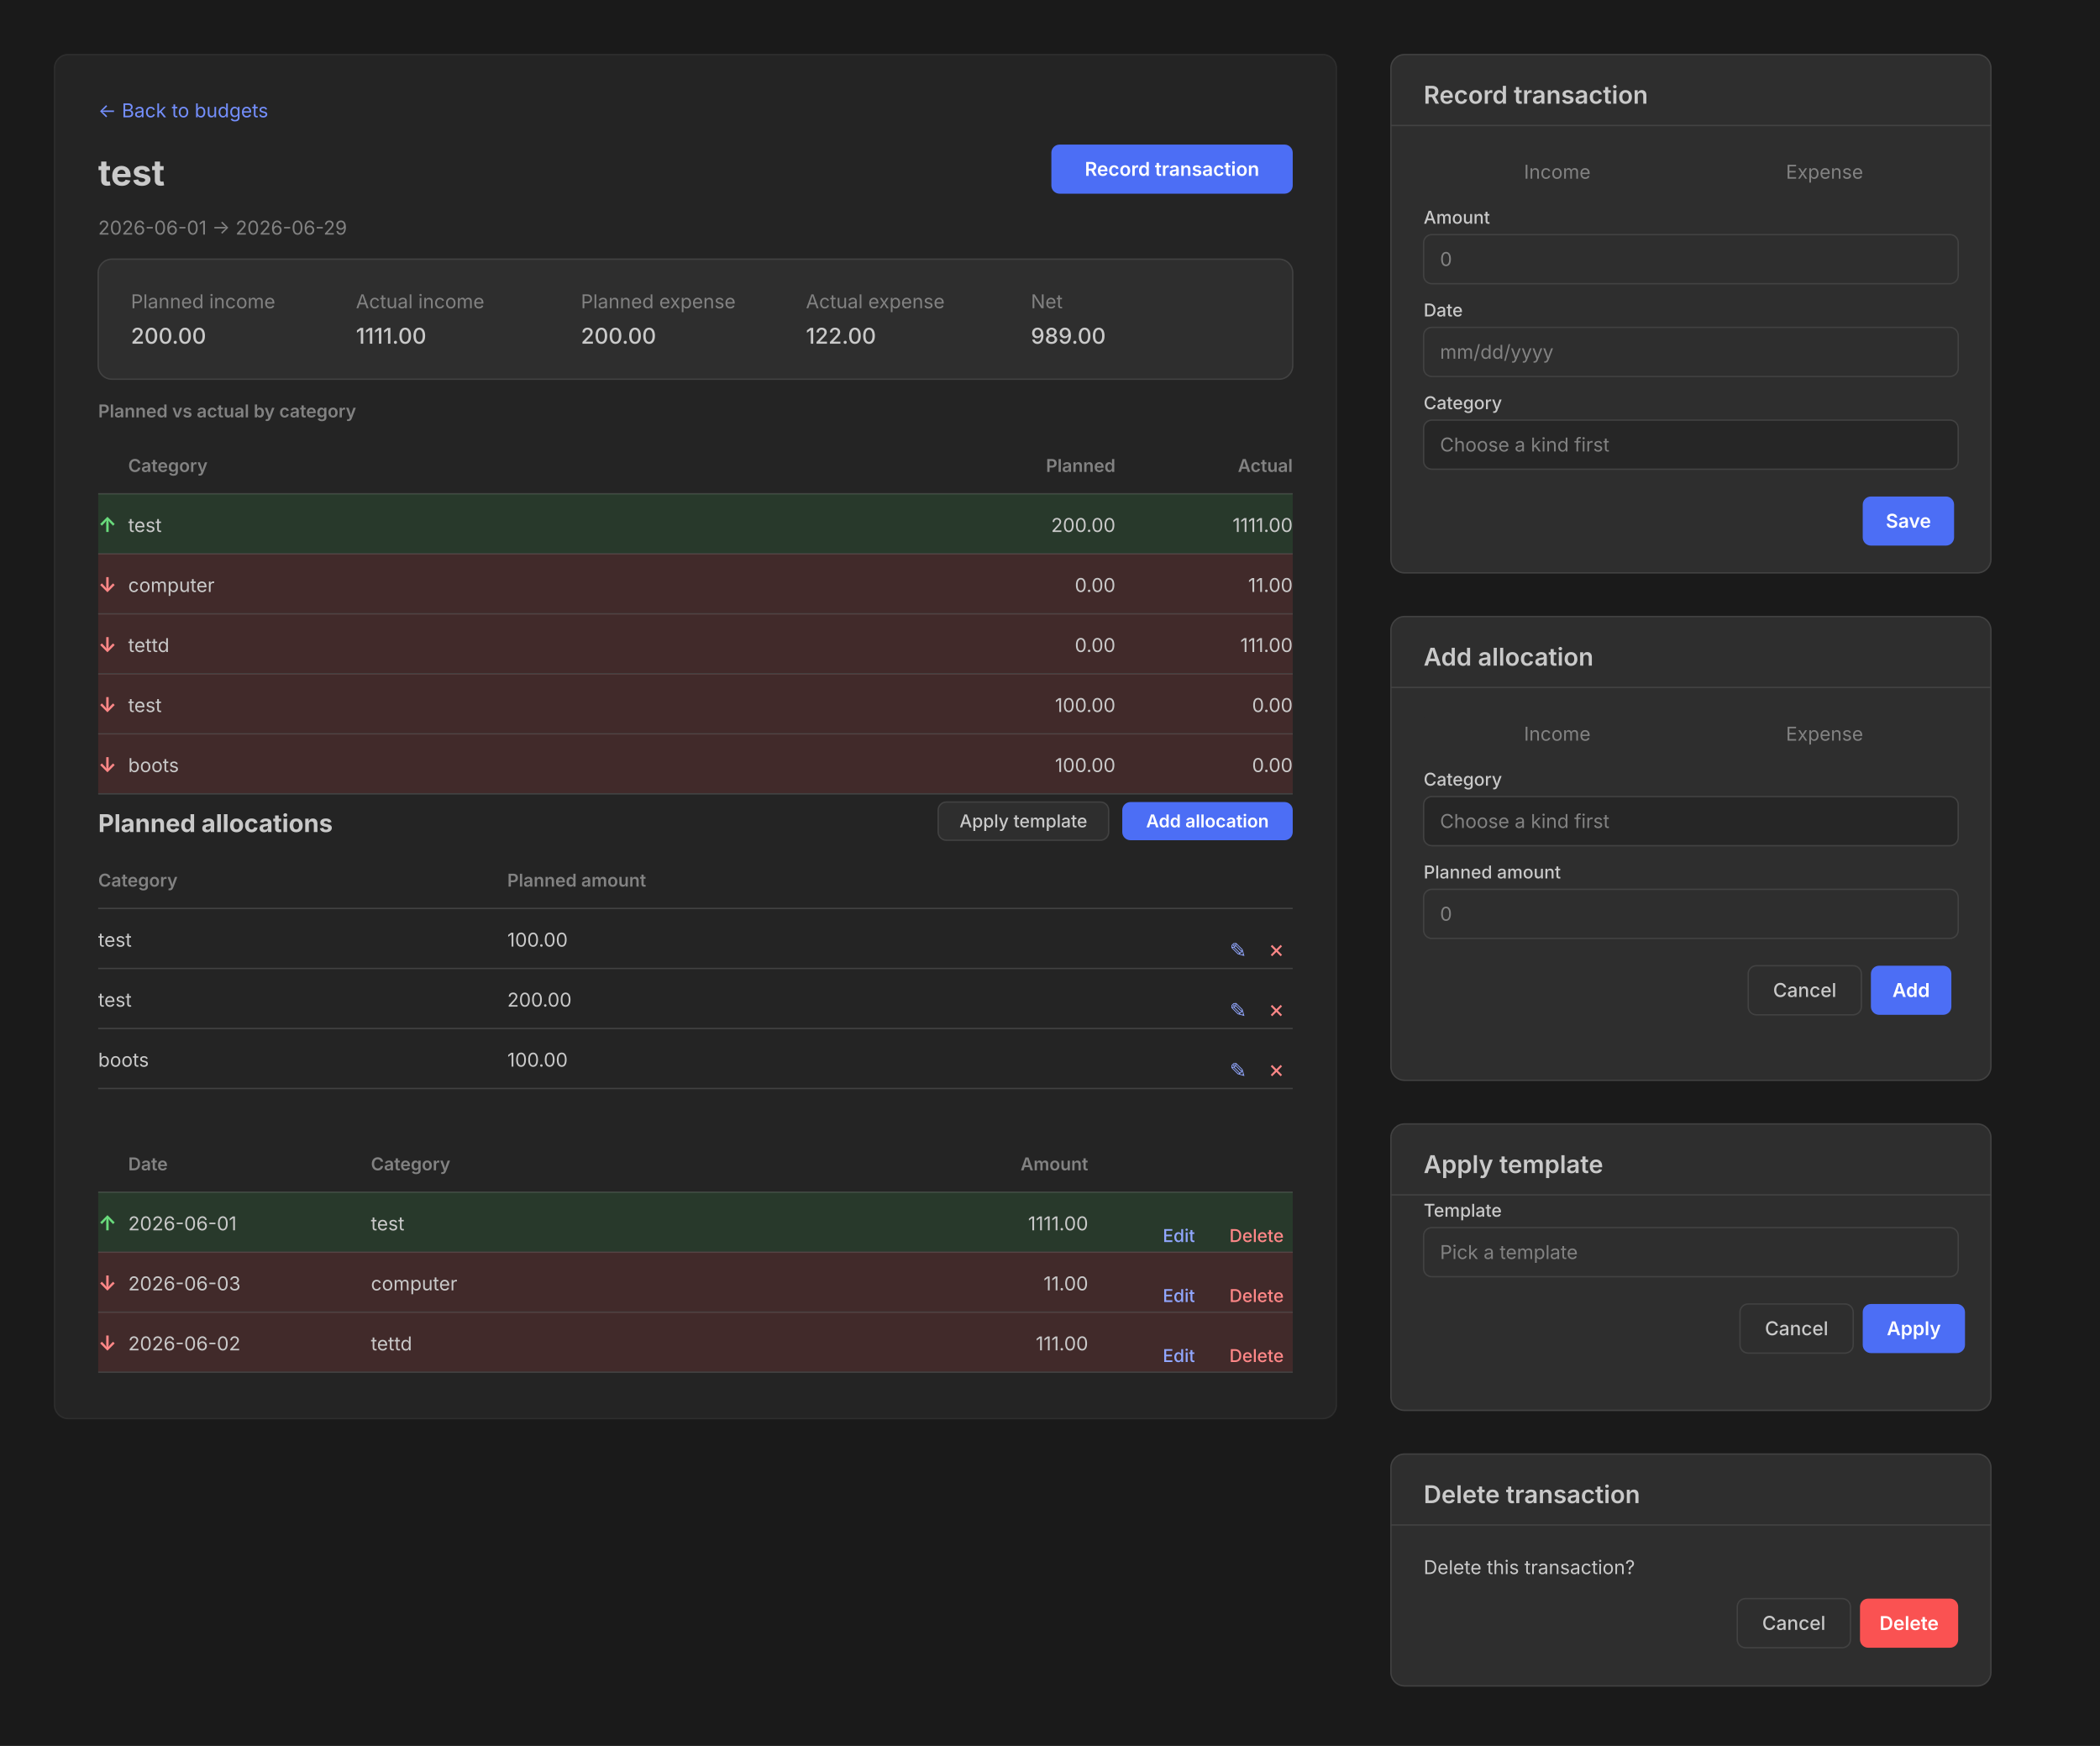
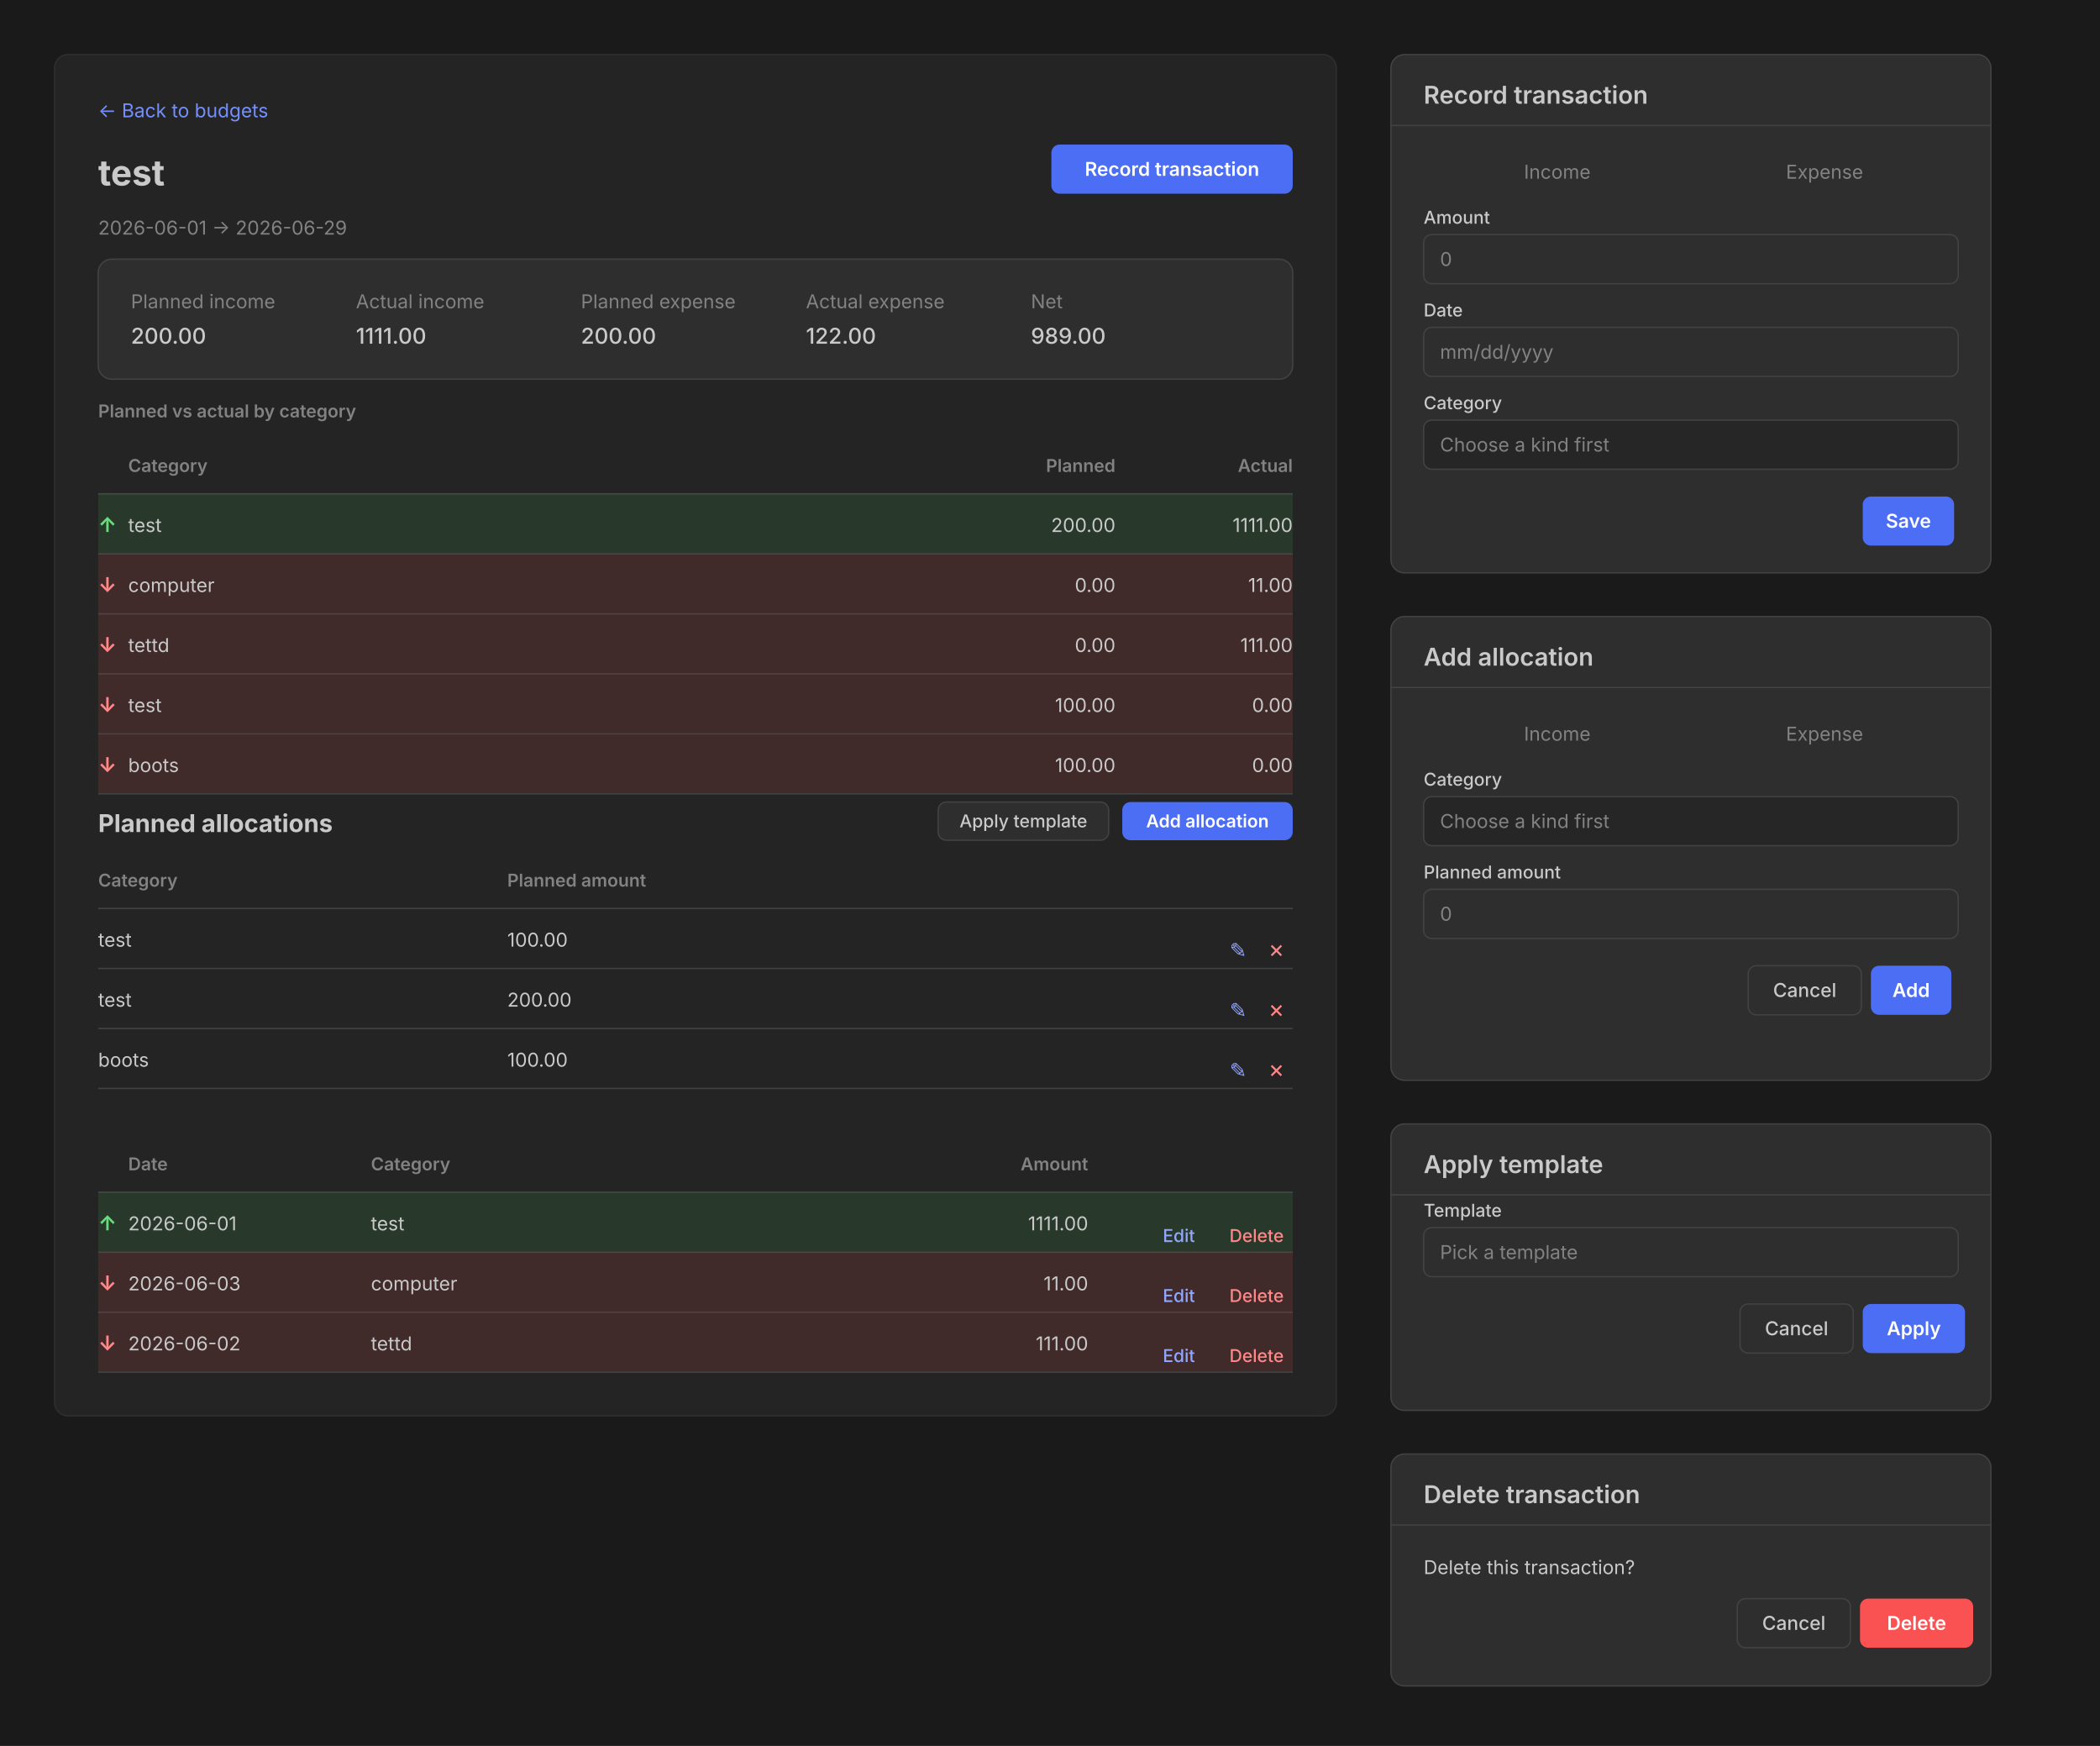
<svg xmlns="http://www.w3.org/2000/svg" width="1540" height="1280" viewBox="0 0 1540 1280" font-family="Inter, -apple-system, 'Segoe UI', Roboto, sans-serif">
  <g id="budget-details--dark">
    <rect x="0" y="0" width="1540" height="1280" rx="0" fill="#1a1a1a" />
    <g id="page--budget-detail">
-       <rect x="40" y="40" width="940" height="1000" rx="10" fill="#242424" stroke="#2e2e2e" stroke-width="1" />
+       <rect x="40" y="40" width="940" height="998" rx="10" fill="#242424" stroke="#2e2e2e" stroke-width="1" />
      <g id="back-link">
        <text x="72" y="86" font-family="Inter, -apple-system, 'Segoe UI', Roboto, sans-serif" font-size="14" font-weight="400" fill="#748ffc" text-anchor="start">← Back to budgets</text>
      </g>
      <g id="title-row">
        <text x="72" y="136" font-family="Inter, -apple-system, 'Segoe UI', Roboto, sans-serif" font-size="26" font-weight="700" fill="#C9C9C9" text-anchor="start">test</text>
        <rect x="771" y="106" width="177" height="36" rx="6" fill="#4c6ef5" />
        <text x="859.5" y="128.9" font-family="Inter, -apple-system, 'Segoe UI', Roboto, sans-serif" font-size="14" font-weight="600" fill="#ffffff" text-anchor="middle">Record transaction</text>
      </g>
      <g id="date-range">
        <text x="72" y="172" font-family="Inter, -apple-system, 'Segoe UI', Roboto, sans-serif" font-size="14" font-weight="400" fill="#828282" text-anchor="start">2026-06-01 → 2026-06-29</text>
      </g>
      <g id="budget-totals">
        <rect x="72" y="190" width="876" height="88" rx="10" fill="#2e2e2e" stroke="#424242" stroke-width="1" />
        <text x="96" y="226" font-family="Inter, -apple-system, 'Segoe UI', Roboto, sans-serif" font-size="14" font-weight="400" fill="#828282" text-anchor="start">Planned income</text>
        <text x="96" y="252" font-family="Inter, -apple-system, 'Segoe UI', Roboto, sans-serif" font-size="16" font-weight="500" fill="#C9C9C9" text-anchor="start">200.00</text>
        <text x="261" y="226" font-family="Inter, -apple-system, 'Segoe UI', Roboto, sans-serif" font-size="14" font-weight="400" fill="#828282" text-anchor="start">Actual income</text>
        <text x="261" y="252" font-family="Inter, -apple-system, 'Segoe UI', Roboto, sans-serif" font-size="16" font-weight="500" fill="#C9C9C9" text-anchor="start">1111.00</text>
        <text x="426" y="226" font-family="Inter, -apple-system, 'Segoe UI', Roboto, sans-serif" font-size="14" font-weight="400" fill="#828282" text-anchor="start">Planned expense</text>
        <text x="426" y="252" font-family="Inter, -apple-system, 'Segoe UI', Roboto, sans-serif" font-size="16" font-weight="500" fill="#C9C9C9" text-anchor="start">200.00</text>
        <text x="591" y="226" font-family="Inter, -apple-system, 'Segoe UI', Roboto, sans-serif" font-size="14" font-weight="400" fill="#828282" text-anchor="start">Actual expense</text>
        <text x="591" y="252" font-family="Inter, -apple-system, 'Segoe UI', Roboto, sans-serif" font-size="16" font-weight="500" fill="#C9C9C9" text-anchor="start">122.00</text>
        <text x="756" y="226" font-family="Inter, -apple-system, 'Segoe UI', Roboto, sans-serif" font-size="14" font-weight="400" fill="#828282" text-anchor="start">Net</text>
        <text x="756" y="252" font-family="Inter, -apple-system, 'Segoe UI', Roboto, sans-serif" font-size="16" font-weight="500" fill="#C9C9C9" text-anchor="start">989.00</text>
      </g>
      <g id="summary-table">
        <text x="72" y="306" font-family="Inter, -apple-system, 'Segoe UI', Roboto, sans-serif" font-size="13" font-weight="600" fill="#828282" text-anchor="start">Planned vs actual by category</text>
        <text x="94" y="346" font-family="Inter, -apple-system, 'Segoe UI', Roboto, sans-serif" font-size="13" font-weight="600" fill="#828282" text-anchor="start">Category</text>
        <text x="818" y="346" font-family="Inter, -apple-system, 'Segoe UI', Roboto, sans-serif" font-size="13" font-weight="600" fill="#828282" text-anchor="end">Planned</text>
        <text x="948" y="346" font-family="Inter, -apple-system, 'Segoe UI', Roboto, sans-serif" font-size="13" font-weight="600" fill="#828282" text-anchor="end">Actual</text>
        <line x1="72" y1="362" x2="948" y2="362" stroke="#424242" stroke-width="1" />
        <rect x="72" y="362" width="876" height="44" rx="0" fill="#40c057" opacity="0.14" />
        <text x="72" y="390" font-family="Inter, -apple-system, 'Segoe UI', Roboto, sans-serif" font-size="15" font-weight="700" fill="#69db7c" text-anchor="start">↑</text>
        <text x="94" y="390" font-family="Inter, -apple-system, 'Segoe UI', Roboto, sans-serif" font-size="14" font-weight="400" fill="#C9C9C9" text-anchor="start">test</text>
        <text x="818" y="390" font-family="Inter, -apple-system, 'Segoe UI', Roboto, sans-serif" font-size="14" font-weight="400" fill="#C9C9C9" text-anchor="end">200.00</text>
        <text x="948" y="390" font-family="Inter, -apple-system, 'Segoe UI', Roboto, sans-serif" font-size="14" font-weight="400" fill="#C9C9C9" text-anchor="end">1111.00</text>
        <line x1="72" y1="406" x2="948" y2="406" stroke="#424242" stroke-width="1" />
        <rect x="72" y="406" width="876" height="44" rx="0" fill="#fa5252" opacity="0.14" />
        <text x="72" y="434" font-family="Inter, -apple-system, 'Segoe UI', Roboto, sans-serif" font-size="15" font-weight="700" fill="#ff8787" text-anchor="start">↓</text>
        <text x="94" y="434" font-family="Inter, -apple-system, 'Segoe UI', Roboto, sans-serif" font-size="14" font-weight="400" fill="#C9C9C9" text-anchor="start">computer</text>
        <text x="818" y="434" font-family="Inter, -apple-system, 'Segoe UI', Roboto, sans-serif" font-size="14" font-weight="400" fill="#C9C9C9" text-anchor="end">0.00</text>
        <text x="948" y="434" font-family="Inter, -apple-system, 'Segoe UI', Roboto, sans-serif" font-size="14" font-weight="400" fill="#C9C9C9" text-anchor="end">11.00</text>
        <line x1="72" y1="450" x2="948" y2="450" stroke="#424242" stroke-width="1" />
        <rect x="72" y="450" width="876" height="44" rx="0" fill="#fa5252" opacity="0.14" />
        <text x="72" y="478" font-family="Inter, -apple-system, 'Segoe UI', Roboto, sans-serif" font-size="15" font-weight="700" fill="#ff8787" text-anchor="start">↓</text>
        <text x="94" y="478" font-family="Inter, -apple-system, 'Segoe UI', Roboto, sans-serif" font-size="14" font-weight="400" fill="#C9C9C9" text-anchor="start">tettd</text>
        <text x="818" y="478" font-family="Inter, -apple-system, 'Segoe UI', Roboto, sans-serif" font-size="14" font-weight="400" fill="#C9C9C9" text-anchor="end">0.00</text>
        <text x="948" y="478" font-family="Inter, -apple-system, 'Segoe UI', Roboto, sans-serif" font-size="14" font-weight="400" fill="#C9C9C9" text-anchor="end">111.00</text>
        <line x1="72" y1="494" x2="948" y2="494" stroke="#424242" stroke-width="1" />
        <rect x="72" y="494" width="876" height="44" rx="0" fill="#fa5252" opacity="0.14" />
        <text x="72" y="522" font-family="Inter, -apple-system, 'Segoe UI', Roboto, sans-serif" font-size="15" font-weight="700" fill="#ff8787" text-anchor="start">↓</text>
        <text x="94" y="522" font-family="Inter, -apple-system, 'Segoe UI', Roboto, sans-serif" font-size="14" font-weight="400" fill="#C9C9C9" text-anchor="start">test</text>
        <text x="818" y="522" font-family="Inter, -apple-system, 'Segoe UI', Roboto, sans-serif" font-size="14" font-weight="400" fill="#C9C9C9" text-anchor="end">100.00</text>
        <text x="948" y="522" font-family="Inter, -apple-system, 'Segoe UI', Roboto, sans-serif" font-size="14" font-weight="400" fill="#C9C9C9" text-anchor="end">0.00</text>
        <line x1="72" y1="538" x2="948" y2="538" stroke="#424242" stroke-width="1" />
        <rect x="72" y="538" width="876" height="44" rx="0" fill="#fa5252" opacity="0.14" />
        <text x="72" y="566" font-family="Inter, -apple-system, 'Segoe UI', Roboto, sans-serif" font-size="15" font-weight="700" fill="#ff8787" text-anchor="start">↓</text>
        <text x="94" y="566" font-family="Inter, -apple-system, 'Segoe UI', Roboto, sans-serif" font-size="14" font-weight="400" fill="#C9C9C9" text-anchor="start">boots</text>
        <text x="818" y="566" font-family="Inter, -apple-system, 'Segoe UI', Roboto, sans-serif" font-size="14" font-weight="400" fill="#C9C9C9" text-anchor="end">100.00</text>
        <text x="948" y="566" font-family="Inter, -apple-system, 'Segoe UI', Roboto, sans-serif" font-size="14" font-weight="400" fill="#C9C9C9" text-anchor="end">0.00</text>
        <line x1="72" y1="582" x2="948" y2="582" stroke="#424242" stroke-width="1" />
      </g>
      <g id="allocation-panel">
        <text x="72" y="610" font-family="Inter, -apple-system, 'Segoe UI', Roboto, sans-serif" font-size="18" font-weight="700" fill="#C9C9C9" text-anchor="start">Planned allocations</text>
        <rect x="823" y="588" width="125" height="28" rx="6" fill="#4c6ef5" />
        <text x="885.5" y="606.55" font-family="Inter, -apple-system, 'Segoe UI', Roboto, sans-serif" font-size="13" font-weight="600" fill="#ffffff" text-anchor="middle">Add allocation</text>
        <rect x="688" y="588" width="125" height="28" rx="6" fill="#2e2e2e" stroke="#424242" stroke-width="1" />
        <text x="750.5" y="606.55" font-family="Inter, -apple-system, 'Segoe UI', Roboto, sans-serif" font-size="13" font-weight="500" fill="#C9C9C9" text-anchor="middle">Apply template</text>
        <text x="72" y="650" font-family="Inter, -apple-system, 'Segoe UI', Roboto, sans-serif" font-size="13" font-weight="600" fill="#828282" text-anchor="start">Category</text>
        <text x="372" y="650" font-family="Inter, -apple-system, 'Segoe UI', Roboto, sans-serif" font-size="13" font-weight="600" fill="#828282" text-anchor="start">Planned amount</text>
        <line x1="72" y1="666" x2="948" y2="666" stroke="#424242" stroke-width="1" />
        <text x="72" y="694" font-family="Inter, -apple-system, 'Segoe UI', Roboto, sans-serif" font-size="14" font-weight="400" fill="#C9C9C9" text-anchor="start">test</text>
        <text x="372" y="694" font-family="Inter, -apple-system, 'Segoe UI', Roboto, sans-serif" font-size="14" font-weight="400" fill="#C9C9C9" text-anchor="start">100.00</text>
        <text x="936" y="702" font-family="Inter, -apple-system, 'Segoe UI', Roboto, sans-serif" font-size="18" font-weight="400" fill="#ff8787" text-anchor="middle">×</text>
        <text x="908" y="702" font-family="Inter, -apple-system, 'Segoe UI', Roboto, sans-serif" font-size="15" font-weight="400" fill="#91a7ff" text-anchor="middle">✎</text>
        <line x1="72" y1="710" x2="948" y2="710" stroke="#424242" stroke-width="1" />
        <text x="72" y="738" font-family="Inter, -apple-system, 'Segoe UI', Roboto, sans-serif" font-size="14" font-weight="400" fill="#C9C9C9" text-anchor="start">test</text>
        <text x="372" y="738" font-family="Inter, -apple-system, 'Segoe UI', Roboto, sans-serif" font-size="14" font-weight="400" fill="#C9C9C9" text-anchor="start">200.00</text>
        <text x="936" y="746" font-family="Inter, -apple-system, 'Segoe UI', Roboto, sans-serif" font-size="18" font-weight="400" fill="#ff8787" text-anchor="middle">×</text>
        <text x="908" y="746" font-family="Inter, -apple-system, 'Segoe UI', Roboto, sans-serif" font-size="15" font-weight="400" fill="#91a7ff" text-anchor="middle">✎</text>
        <line x1="72" y1="754" x2="948" y2="754" stroke="#424242" stroke-width="1" />
        <text x="72" y="782" font-family="Inter, -apple-system, 'Segoe UI', Roboto, sans-serif" font-size="14" font-weight="400" fill="#C9C9C9" text-anchor="start">boots</text>
        <text x="372" y="782" font-family="Inter, -apple-system, 'Segoe UI', Roboto, sans-serif" font-size="14" font-weight="400" fill="#C9C9C9" text-anchor="start">100.00</text>
        <text x="936" y="790" font-family="Inter, -apple-system, 'Segoe UI', Roboto, sans-serif" font-size="18" font-weight="400" fill="#ff8787" text-anchor="middle">×</text>
        <text x="908" y="790" font-family="Inter, -apple-system, 'Segoe UI', Roboto, sans-serif" font-size="15" font-weight="400" fill="#91a7ff" text-anchor="middle">✎</text>
        <line x1="72" y1="798" x2="948" y2="798" stroke="#424242" stroke-width="1" />
      </g>
      <g id="transactions-table">
        <text x="94" y="858" font-family="Inter, -apple-system, 'Segoe UI', Roboto, sans-serif" font-size="13" font-weight="600" fill="#828282" text-anchor="start">Date</text>
        <text x="272" y="858" font-family="Inter, -apple-system, 'Segoe UI', Roboto, sans-serif" font-size="13" font-weight="600" fill="#828282" text-anchor="start">Category</text>
        <text x="798" y="858" font-family="Inter, -apple-system, 'Segoe UI', Roboto, sans-serif" font-size="13" font-weight="600" fill="#828282" text-anchor="end">Amount</text>
        <line x1="72" y1="874" x2="948" y2="874" stroke="#424242" stroke-width="1" />
        <rect x="72" y="874" width="876" height="44" rx="0" fill="#40c057" opacity="0.14" />
        <text x="72" y="902" font-family="Inter, -apple-system, 'Segoe UI', Roboto, sans-serif" font-size="15" font-weight="700" fill="#69db7c" text-anchor="start">↑</text>
        <text x="94" y="902" font-family="Inter, -apple-system, 'Segoe UI', Roboto, sans-serif" font-size="14" font-weight="400" fill="#C9C9C9" text-anchor="start">2026-06-01</text>
        <text x="272" y="902" font-family="Inter, -apple-system, 'Segoe UI', Roboto, sans-serif" font-size="14" font-weight="400" fill="#C9C9C9" text-anchor="start">test</text>
        <text x="798" y="902" font-family="Inter, -apple-system, 'Segoe UI', Roboto, sans-serif" font-size="14" font-weight="400" fill="#C9C9C9" text-anchor="end">1111.00</text>
        <text x="921.5" y="910.55" font-family="Inter, -apple-system, 'Segoe UI', Roboto, sans-serif" font-size="13" font-weight="500" fill="#ff8787" text-anchor="middle">Delete</text>
        <text x="864.5" y="910.55" font-family="Inter, -apple-system, 'Segoe UI', Roboto, sans-serif" font-size="13" font-weight="500" fill="#91a7ff" text-anchor="middle">Edit</text>
        <line x1="72" y1="918" x2="948" y2="918" stroke="#424242" stroke-width="1" />
        <rect x="72" y="918" width="876" height="44" rx="0" fill="#fa5252" opacity="0.14" />
        <text x="72" y="946" font-family="Inter, -apple-system, 'Segoe UI', Roboto, sans-serif" font-size="15" font-weight="700" fill="#ff8787" text-anchor="start">↓</text>
        <text x="94" y="946" font-family="Inter, -apple-system, 'Segoe UI', Roboto, sans-serif" font-size="14" font-weight="400" fill="#C9C9C9" text-anchor="start">2026-06-03</text>
        <text x="272" y="946" font-family="Inter, -apple-system, 'Segoe UI', Roboto, sans-serif" font-size="14" font-weight="400" fill="#C9C9C9" text-anchor="start">computer</text>
        <text x="798" y="946" font-family="Inter, -apple-system, 'Segoe UI', Roboto, sans-serif" font-size="14" font-weight="400" fill="#C9C9C9" text-anchor="end">11.00</text>
        <text x="921.5" y="954.55" font-family="Inter, -apple-system, 'Segoe UI', Roboto, sans-serif" font-size="13" font-weight="500" fill="#ff8787" text-anchor="middle">Delete</text>
        <text x="864.5" y="954.55" font-family="Inter, -apple-system, 'Segoe UI', Roboto, sans-serif" font-size="13" font-weight="500" fill="#91a7ff" text-anchor="middle">Edit</text>
        <line x1="72" y1="962" x2="948" y2="962" stroke="#424242" stroke-width="1" />
        <rect x="72" y="962" width="876" height="44" rx="0" fill="#fa5252" opacity="0.14" />
        <text x="72" y="990" font-family="Inter, -apple-system, 'Segoe UI', Roboto, sans-serif" font-size="15" font-weight="700" fill="#ff8787" text-anchor="start">↓</text>
        <text x="94" y="990" font-family="Inter, -apple-system, 'Segoe UI', Roboto, sans-serif" font-size="14" font-weight="400" fill="#C9C9C9" text-anchor="start">2026-06-02</text>
        <text x="272" y="990" font-family="Inter, -apple-system, 'Segoe UI', Roboto, sans-serif" font-size="14" font-weight="400" fill="#C9C9C9" text-anchor="start">tettd</text>
        <text x="798" y="990" font-family="Inter, -apple-system, 'Segoe UI', Roboto, sans-serif" font-size="14" font-weight="400" fill="#C9C9C9" text-anchor="end">111.00</text>
        <text x="921.5" y="998.55" font-family="Inter, -apple-system, 'Segoe UI', Roboto, sans-serif" font-size="13" font-weight="500" fill="#ff8787" text-anchor="middle">Delete</text>
        <text x="864.5" y="998.55" font-family="Inter, -apple-system, 'Segoe UI', Roboto, sans-serif" font-size="13" font-weight="500" fill="#91a7ff" text-anchor="middle">Edit</text>
        <line x1="72" y1="1006" x2="948" y2="1006" stroke="#424242" stroke-width="1" />
      </g>
    </g>
    <g id="modal--record-transaction">
      <rect x="1020" y="40" width="440" height="380" rx="10" fill="#2e2e2e" stroke="#424242" stroke-width="1" />
      <text x="1044" y="76" font-family="Inter, -apple-system, 'Segoe UI', Roboto, sans-serif" font-size="18" font-weight="600" fill="#C9C9C9" text-anchor="start">Record transaction</text>
      <line x1="1020" y1="92" x2="1460" y2="92" stroke="#424242" stroke-width="1" />
      <rect x="1044" y="108" width="392" height="36" rx="8" fill="#2e2e2e" />
      <text x="1142.0" y="131.0" font-family="Inter, -apple-system, 'Segoe UI', Roboto, sans-serif" font-size="14" font-weight="400" fill="#828282" text-anchor="middle">Income</text>
      <text x="1338.0" y="131.0" font-family="Inter, -apple-system, 'Segoe UI', Roboto, sans-serif" font-size="14" font-weight="400" fill="#828282" text-anchor="middle">Expense</text>
      <text x="1044" y="164" font-family="Inter, -apple-system, 'Segoe UI', Roboto, sans-serif" font-size="13" font-weight="500" fill="#C9C9C9" text-anchor="start">Amount</text>
      <rect x="1044" y="172" width="392" height="36" rx="6" fill="#2e2e2e" stroke="#424242" stroke-width="1" />
      <text x="1056" y="195" font-family="Inter, -apple-system, 'Segoe UI', Roboto, sans-serif" font-size="14" font-weight="400" fill="#828282" text-anchor="start">0</text>
      <text x="1044" y="232" font-family="Inter, -apple-system, 'Segoe UI', Roboto, sans-serif" font-size="13" font-weight="500" fill="#C9C9C9" text-anchor="start">Date</text>
      <rect x="1044" y="240" width="392" height="36" rx="6" fill="#2e2e2e" stroke="#424242" stroke-width="1" />
      <text x="1056" y="263" font-family="Inter, -apple-system, 'Segoe UI', Roboto, sans-serif" font-size="14" font-weight="400" fill="#828282" text-anchor="start">mm/dd/yyyy</text>
      <text x="1044" y="300" font-family="Inter, -apple-system, 'Segoe UI', Roboto, sans-serif" font-size="13" font-weight="500" fill="#C9C9C9" text-anchor="start">Category</text>
      <rect x="1044" y="308" width="392" height="36" rx="6" fill="#262626" stroke="#424242" stroke-width="1" />
      <text x="1056" y="331" font-family="Inter, -apple-system, 'Segoe UI', Roboto, sans-serif" font-size="14" font-weight="400" fill="#828282" text-anchor="start">Choose a kind first</text>
      <rect x="1366" y="364" width="67" height="36" rx="6" fill="#4c6ef5" />
      <text x="1399.5" y="386.9" font-family="Inter, -apple-system, 'Segoe UI', Roboto, sans-serif" font-size="14" font-weight="600" fill="#ffffff" text-anchor="middle">Save</text>
    </g>
    <g id="modal--add-allocation">
      <rect x="1020" y="452" width="440" height="340" rx="10" fill="#2e2e2e" stroke="#424242" stroke-width="1" />
      <text x="1044" y="488" font-family="Inter, -apple-system, 'Segoe UI', Roboto, sans-serif" font-size="18" font-weight="600" fill="#C9C9C9" text-anchor="start">Add allocation</text>
      <line x1="1020" y1="504" x2="1460" y2="504" stroke="#424242" stroke-width="1" />
      <rect x="1044" y="520" width="392" height="36" rx="8" fill="#2e2e2e" />
      <text x="1142.0" y="543.0" font-family="Inter, -apple-system, 'Segoe UI', Roboto, sans-serif" font-size="14" font-weight="400" fill="#828282" text-anchor="middle">Income</text>
      <text x="1338.0" y="543.0" font-family="Inter, -apple-system, 'Segoe UI', Roboto, sans-serif" font-size="14" font-weight="400" fill="#828282" text-anchor="middle">Expense</text>
      <text x="1044" y="576" font-family="Inter, -apple-system, 'Segoe UI', Roboto, sans-serif" font-size="13" font-weight="500" fill="#C9C9C9" text-anchor="start">Category</text>
      <rect x="1044" y="584" width="392" height="36" rx="6" fill="#262626" stroke="#424242" stroke-width="1" />
      <text x="1056" y="607" font-family="Inter, -apple-system, 'Segoe UI', Roboto, sans-serif" font-size="14" font-weight="400" fill="#828282" text-anchor="start">Choose a kind first</text>
      <text x="1044" y="644" font-family="Inter, -apple-system, 'Segoe UI', Roboto, sans-serif" font-size="13" font-weight="500" fill="#C9C9C9" text-anchor="start">Planned amount</text>
      <rect x="1044" y="652" width="392" height="36" rx="6" fill="#2e2e2e" stroke="#424242" stroke-width="1" />
      <text x="1056" y="675" font-family="Inter, -apple-system, 'Segoe UI', Roboto, sans-serif" font-size="14" font-weight="400" fill="#828282" text-anchor="start">0</text>
      <rect x="1372" y="708" width="59" height="36" rx="6" fill="#4c6ef5" />
      <text x="1401.5" y="730.9" font-family="Inter, -apple-system, 'Segoe UI', Roboto, sans-serif" font-size="14" font-weight="600" fill="#ffffff" text-anchor="middle">Add</text>
      <rect x="1282" y="708" width="83" height="36" rx="6" fill="#2e2e2e" stroke="#424242" stroke-width="1" />
      <text x="1323.5" y="730.9" font-family="Inter, -apple-system, 'Segoe UI', Roboto, sans-serif" font-size="14" font-weight="500" fill="#C9C9C9" text-anchor="middle">Cancel</text>
    </g>
    <g id="modal--apply-template">
      <rect x="1020" y="824" width="440" height="210" rx="10" fill="#2e2e2e" stroke="#424242" stroke-width="1" />
      <text x="1044" y="860" font-family="Inter, -apple-system, 'Segoe UI', Roboto, sans-serif" font-size="18" font-weight="600" fill="#C9C9C9" text-anchor="start">Apply template</text>
      <line x1="1020" y1="876" x2="1460" y2="876" stroke="#424242" stroke-width="1" />
      <text x="1044" y="892" font-family="Inter, -apple-system, 'Segoe UI', Roboto, sans-serif" font-size="13" font-weight="500" fill="#C9C9C9" text-anchor="start">Template</text>
      <rect x="1044" y="900" width="392" height="36" rx="6" fill="#2e2e2e" stroke="#424242" stroke-width="1" />
      <text x="1056" y="923" font-family="Inter, -apple-system, 'Segoe UI', Roboto, sans-serif" font-size="14" font-weight="400" fill="#828282" text-anchor="start">Pick a template</text>
      <rect x="1366" y="956" width="75" height="36" rx="6" fill="#4c6ef5" />
      <text x="1403.5" y="978.9" font-family="Inter, -apple-system, 'Segoe UI', Roboto, sans-serif" font-size="14" font-weight="600" fill="#ffffff" text-anchor="middle">Apply</text>
      <rect x="1276" y="956" width="83" height="36" rx="6" fill="#2e2e2e" stroke="#424242" stroke-width="1" />
      <text x="1317.5" y="978.9" font-family="Inter, -apple-system, 'Segoe UI', Roboto, sans-serif" font-size="14" font-weight="500" fill="#C9C9C9" text-anchor="middle">Cancel</text>
    </g>
    <g id="modal--delete-transaction">
      <rect x="1020" y="1066" width="440" height="170" rx="10" fill="#2e2e2e" stroke="#424242" stroke-width="1" />
      <text x="1044" y="1102" font-family="Inter, -apple-system, 'Segoe UI', Roboto, sans-serif" font-size="18" font-weight="600" fill="#C9C9C9" text-anchor="start">Delete transaction</text>
      <line x1="1020" y1="1118" x2="1460" y2="1118" stroke="#424242" stroke-width="1" />
      <text x="1044" y="1154" font-family="Inter, -apple-system, 'Segoe UI', Roboto, sans-serif" font-size="14" font-weight="400" fill="#C9C9C9" text-anchor="start">Delete this transaction?</text>
-       <rect x="1364" y="1172" width="72" height="36" rx="6" fill="#fa5252" />
-       <text x="1400" y="1195" font-family="Inter, -apple-system, 'Segoe UI', Roboto, sans-serif" font-size="14" font-weight="600" fill="#ffffff" text-anchor="middle">Delete</text>
+       <rect x="1364" y="1172" width="83" height="36" rx="6" fill="#fa5252" />
+       <text x="1405.5" y="1194.9" font-family="Inter, -apple-system, 'Segoe UI', Roboto, sans-serif" font-size="14" font-weight="600" fill="#ffffff" text-anchor="middle">Delete</text>
      <rect x="1274" y="1172" width="83" height="36" rx="6" fill="#2e2e2e" stroke="#424242" stroke-width="1" />
      <text x="1315.5" y="1194.9" font-family="Inter, -apple-system, 'Segoe UI', Roboto, sans-serif" font-size="14" font-weight="500" fill="#C9C9C9" text-anchor="middle">Cancel</text>
    </g>
  </g>
</svg>
